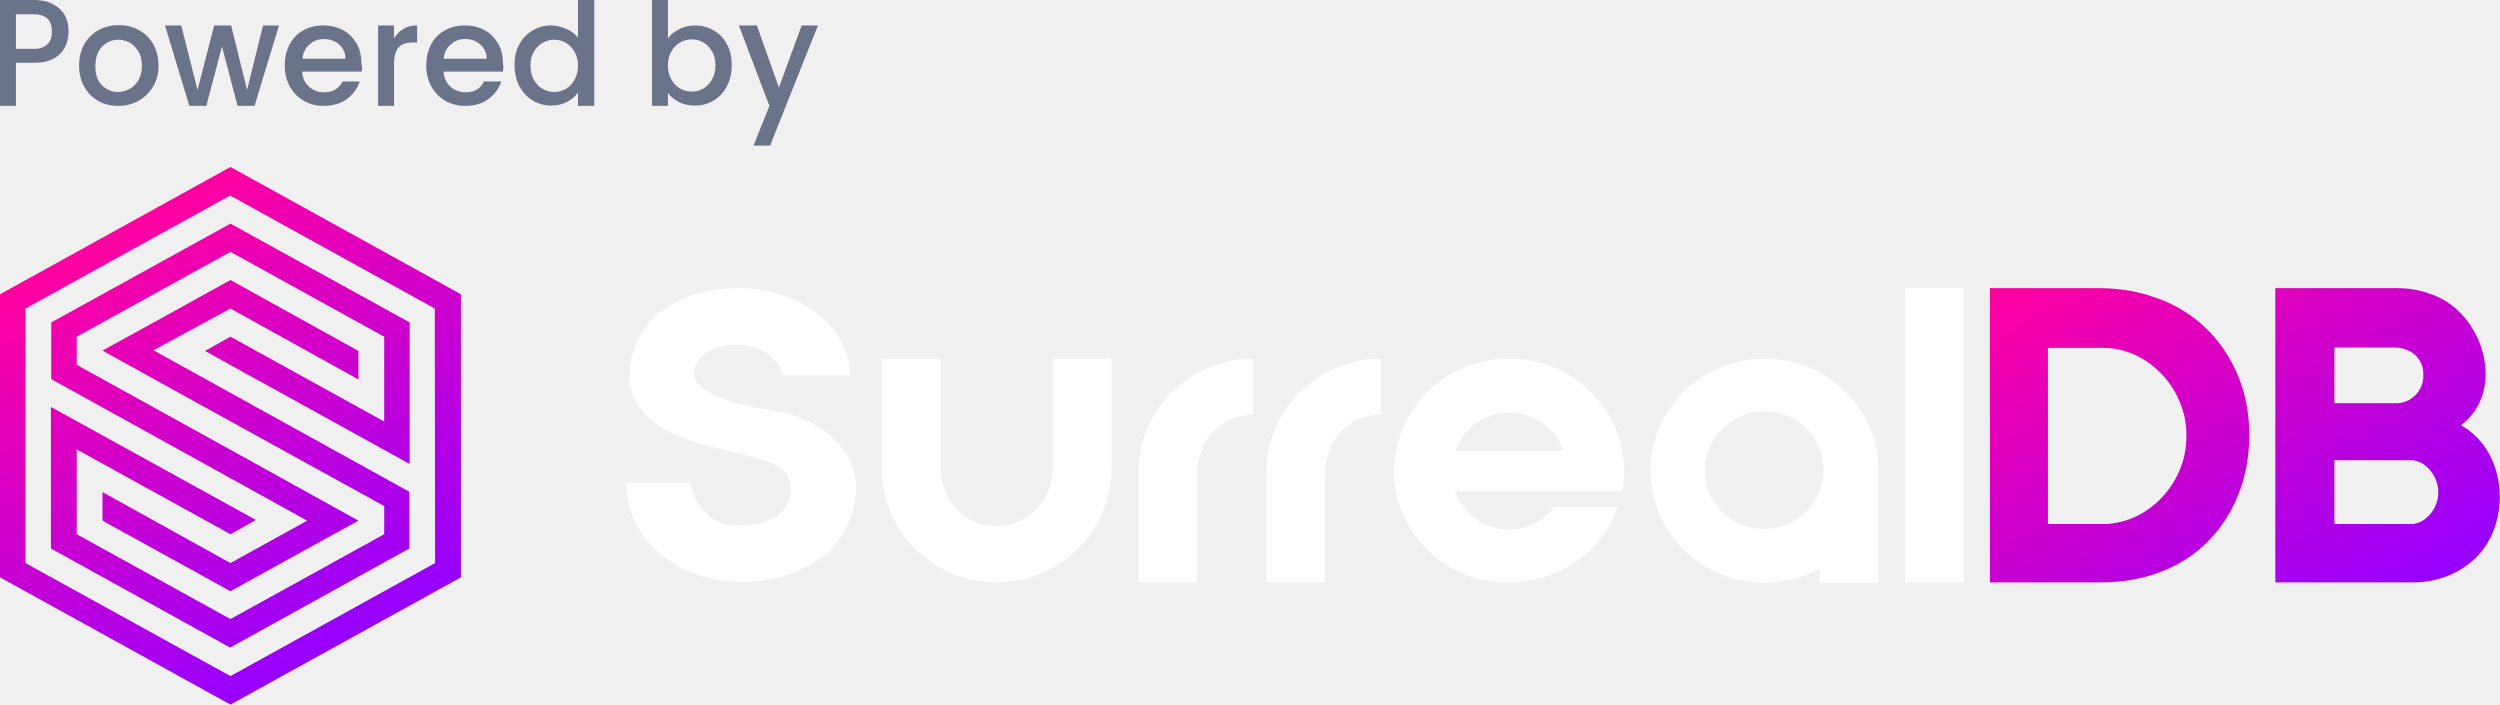
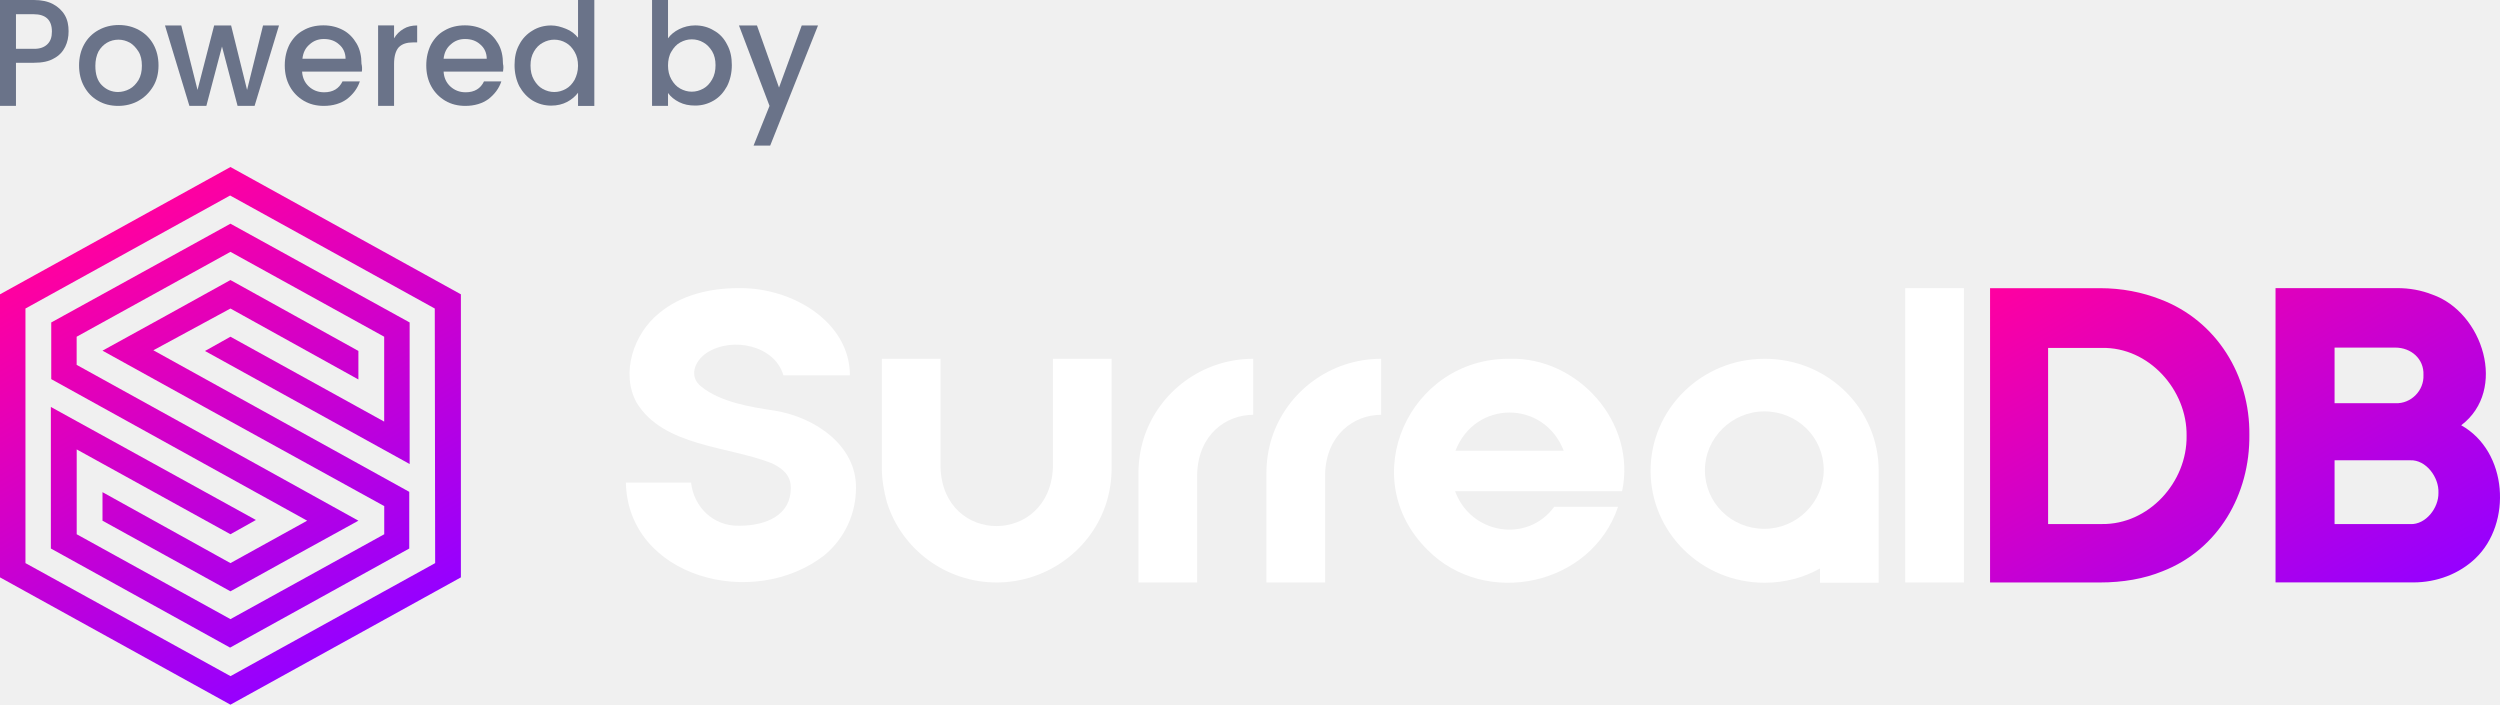
- <svg xmlns="http://www.w3.org/2000/svg" version="1.1" id="Powered_by_SurrealDB" x="0px" y="0px" viewBox="0 0 736.6 207.6" style="enable-background:new 0 0 736.6 207.6;" xml:space="preserve">
+ <svg xmlns="http://www.w3.org/2000/svg" version="1.1" id="Powered_by_SurrealDB" x="0px" y="0px" viewBox="0 0 4556.4 1284.3" style="enable-background:new 0 0 4556.4 1284.3;" xml:space="preserve">
  <style type="text/css">
- 	.st0{fill:url(#DB_00000008108257101185797440000001783830608351248561_);}
+ 	.st0{fill:url(#DB_00000113319776593784007200000016066350541424475546_);}
	.st1{fill:#FFFFFF;}
- 	.st2{fill:url(#Icon_00000178187475689024269090000004637257718129680023_);}
+ 	.st2{fill:url(#Icon_00000111869918462862395170000011724561029623052938_);}
	.st3{fill:#6A7389;}
</style>
-   <g id="SurrealDB">
-     <linearGradient id="DB_00000150817408688516349410000010231984546529609864_" gradientUnits="userSpaceOnUse" x1="618.278" y1="-897.493" x2="688.844" y2="-775.269" gradientTransform="matrix(1 0 0 1 0 964)">
+   <g id="SurrealDB_00000169533926853000093010000005384895597560469145_">
+     <linearGradient id="DB_00000132060155140854611060000005117936651325913741_" gradientUnits="userSpaceOnUse" x1="3824.817" y1="1840.082" x2="4261.377" y2="1083.939" gradientTransform="matrix(1 0 0 -1 0 2251.097)">
      <stop offset="0" style="stop-color:#FF00A0" />
      <stop offset="1" style="stop-color:#9600FF" />
    </linearGradient>
-     <path id="DB" style="fill:url(#DB_00000150817408688516349410000010231984546529609864_);" d="M725.1,125.3   c13.7-10.4,6.4-33.3-8.5-38.5c-3.3-1.3-6.7-1.9-10.4-1.9h-35.8v86.7c2.1,0,40.6,0,40.6,0c6.9,0,13.5-2.5,18.3-7.1   C740.1,154.2,738.9,133,725.1,125.3z M687.8,102.4h17.9c4.6,0,8.5,3.3,8.3,8.1c0.2,4.6-3.7,8.5-8.3,8.3h-17.9V102.4z M710.1,154.4   h-22.3v-18.8h22.3c4.6-0.2,8.5,5,8.3,9.6C718.5,149.6,714.7,154.6,710.1,154.4z M636.5,88.2c-5.4-2.1-11.3-3.3-17.9-3.3h-32.3v86.7   h32.3c6.9,0,13.1-1.1,18.5-3.3c16.5-6.4,25.8-22.7,25.6-40.2C662.9,110.7,653.1,94.5,636.5,88.2z M644.2,128.4   c0.2,13.7-11.2,26.2-25,26h-15.8v-51.9h15.8C633.1,102.2,644.4,114.9,644.2,128.4z" />
-     <g id="Surreal">
-       <path id="l" class="st1" d="M561.3,84.9v86.7h17.3V84.9H561.3z" />
-       <path id="a" class="st1" d="M519.9,105.7c-18.6,0-33.6,14.8-33.6,33s15,33,33.6,33c5.9,0,11.5-1.5,16.3-4.2v4.2h17.3v-33    C553.5,120.5,538.6,105.7,519.9,105.7z M519.8,155.8c-9.8,0-17.5-7.7-17.5-17.3c0-9.4,7.9-17.3,17.5-17.3    c9.8,0,17.5,7.7,17.5,17.3C537.2,148.1,529.3,155.8,519.8,155.8z" />
-       <path id="e" class="st1" d="M444.7,105.7c20-0.6,37.5,18.6,33.2,39h-49.2c4.6,12.7,21.3,15.4,29.2,4.6h18.8    c-7.9,23.4-39.2,29.8-56.1,12.7C399,140.7,415.3,105.5,444.7,105.7z M460.7,132.8c-5.8-15-26.1-15-31.9,0H460.7z" />
-       <path id="r" class="st1" d="M406.9,105.7c-14.8,0-27.9,9.6-32.3,23.6c-1,3.3-1.5,6.7-1.5,10.2v32.1h17.3c0,0,0-30.8,0-32.1    c0.4-11.5,8.5-17.3,16.5-17.3L406.9,105.7z" />
-       <path id="r_00000093863150956384291220000002169458381189141395_" class="st1" d="M369.2,105.7c-14.8,0-27.9,9.6-32.3,23.6    c-1,3.3-1.5,6.7-1.5,10.2v32.1h17.3c0,0,0-30.8,0-32.1c0.4-11.5,8.5-17.3,16.5-17.3L369.2,105.7z" />
-       <path id="u" class="st1" d="M310.2,105.7v32.1c-1,22.9-32.3,22.9-33.1,0v-32.1h-17.3v32.1c0,3.5,0.6,6.9,1.5,10.2    c4.4,14,17.5,23.6,32.3,23.6S321.6,162,326,148c1-3.3,1.5-6.7,1.5-10.2v-32.1H310.2z" />
-       <path id="S" class="st1" d="M228.3,121c-7.3-1.1-16-2.5-21.7-7.1c-3.7-2.9-2.1-7.5,1.7-10c7.5-4.8,20-2.1,22.5,6.7h19.6    c0-15.7-16.9-25.9-32.7-25.7c-8.8,0-17.1,2.1-23.4,7.3c-7.7,6.1-11.5,17.9-6.7,26.5c7.9,12.9,26.9,12.7,39.8,17.8    c3.5,1.7,5.6,3.7,5.6,7.3c0,7.9-7.1,11.1-15.2,11.1c-7.7,0.2-13.4-5.6-14.2-12.7h-19.2c0.6,27.9,37.6,37.8,58.6,21.3    c5.9-5,9.2-12.1,9.2-19.8C252.3,131.4,240.4,123,228.3,121z" />
+     <path id="DB_00000117668069086974823170000008836712270080934308_" style="fill:url(#DB_00000132060155140854611060000005117936651325913741_);" d="   M4485.7,775.1c84.8-64.3,39.6-206-52.6-238.2c-20.4-8-41.4-11.8-64.3-11.8h-221.5v536.4c13,0,251.2,0,251.2,0   c42.7,0,83.5-15.5,113.2-43.9C4578.5,953.9,4571,822.8,4485.7,775.1z M4254.9,633.5h110.7c28.5,0,52.6,20.4,51.3,50.1   c1.2,28.5-22.9,52.6-51.3,51.3h-110.7V633.5z M4392.9,955.2h-138V838.9h138c28.5-1.2,52.6,30.9,51.3,59.4   C4444.8,925.5,4421.3,956.4,4392.9,955.2z M3937.6,545.6c-33.4-13-69.9-20.4-110.7-20.4H3627v536.4h199.8c42.7,0,81-6.8,114.4-20.4   c102.1-39.6,159.6-140.4,158.4-248.7C4100.9,684.8,4040.3,584.6,3937.6,545.6z M3985.2,794.3c1.2,84.8-69.3,162.1-154.7,160.8   h-97.7V634.1h97.7C3916.5,632.2,3986.4,710.8,3985.2,794.3z" />
+     <g id="Surreal_00000094585301067158851890000010306159288291096240_">
+       <path id="l_00000042002153319909816330000005163617433724771493_" class="st1" d="M3472.4,525.2v536.4h107V525.2H3472.4z" />
+       <path id="a_00000021809943187320538900000004319973405445436326_" class="st1" d="M3216.2,653.9c-115.1,0-207.9,91.6-207.9,204.1    s92.8,204.1,207.9,204.1c36.5,0,71.1-9.3,100.8-26v26h107V858C3424.1,745.4,3331.9,653.9,3216.2,653.9z M3215.6,963.8    c-60.6,0-108.3-47.6-108.3-107c0-58.2,48.9-107,108.3-107c60.6,0,108.3,47.6,108.3,107C3323.3,916.2,3274.4,963.8,3215.6,963.8z" />
+       <path id="e_00000058572080178269124830000018150734983334915486_" class="st1" d="M2751,653.9c123.7-3.7,232,115.1,205.4,241.3    h-304.4c28.5,78.6,131.8,95.3,180.6,28.5H2949c-48.9,144.8-242.5,184.4-347.1,78.6C2468.3,870.4,2569.2,652.7,2751,653.9z     M2850,821.5c-35.9-92.8-161.5-92.8-197.3,0H2850z" />
+       <path id="r_00000057839857167460304690000009809339484563692693_" class="st1" d="M2517.2,653.9c-91.6,0-172.6,59.4-199.8,146    c-6.2,20.4-9.3,41.4-9.3,63.1v198.6h107c0,0,0-190.5,0-198.6c2.5-71.1,52.6-107,102.1-107V653.9z" />
+       <path id="r_00000127733917607274934640000003242199202680124859_" class="st1" d="M2284,653.9c-91.6,0-172.6,59.4-199.8,146    c-6.2,20.4-9.3,41.4-9.3,63.1v198.6h107c0,0,0-190.5,0-198.6c2.5-71.1,52.6-107,102.1-107V653.9z" />
+       <path id="u_00000089547048559935119800000018211391330049735306_" class="st1" d="M1919,653.9v198.6    c-6.2,141.7-199.8,141.7-204.8,0V653.9h-107v198.6c0,21.7,3.7,42.7,9.3,63.1c27.2,86.6,108.3,146,199.8,146s173.2-59.4,200.4-146    c6.2-20.4,9.3-41.4,9.3-63.1V653.9C2026,653.9,1919,653.9,1919,653.9z" />
+       <path id="S_00000022553599680937216630000002758955414789157305_" class="st1" d="M1412.3,748.5c-45.2-6.8-99-15.5-134.2-43.9    c-22.9-17.9-13-46.4,10.5-61.9c46.4-29.7,123.7-13,139.2,41.4H1549c0-97.1-104.5-160.2-202.3-159c-54.4,0-105.8,13-144.8,45.2    c-47.6,37.7-71.1,110.7-41.4,163.9c48.9,79.8,166.4,78.6,246.2,110.1c21.7,10.5,34.6,22.9,34.6,45.2c0,48.9-43.9,68.7-94,68.7    c-47.6,1.2-82.9-34.6-87.8-78.6h-118.8c3.7,172.6,232.6,233.8,362.5,131.8c36.5-30.9,56.9-74.9,56.9-122.5    C1560.8,812.9,1487.2,760.9,1412.3,748.5z" />
    </g>
-     <linearGradient id="Icon_00000049907304487787068110000015463056050728797587_" gradientUnits="userSpaceOnUse" x1="32.871" y1="2070.259" x2="102.921" y2="1948.929" gradientTransform="matrix(1 0 0 -1 0 2138)">
+     <linearGradient id="Icon_00000063623466217422310010000014227690277880295086_" gradientUnits="userSpaceOnUse" x1="203.333" y1="-1703.044" x2="636.764" y2="-952.319" gradientTransform="matrix(1 0 0 1 0 2122)">
      <stop offset="0" style="stop-color:#FF00A0" />
      <stop offset="1" style="stop-color:#9600FF" />
    </linearGradient>
-     <path id="Icon" style="fill:url(#Icon_00000049907304487787068110000015463056050728797587_);" d="M67.9,90.9l37.7,20.9v-8.4   L67.9,82.5c-5.6,3.1-32.7,18.1-37.7,20.8c4.6,2.6,53.4,29.5,83,45.8v8.3c-4,2.2-45.3,25-45.3,25c-11.3-6.2-34-18.8-45.3-25v-25   l45.3,25l7.5-4.2l-60.4-33.3v41.7l52.8,29.2c5.2-2.9,48.9-27,52.8-29.2v-16.7l-75.4-41.7L67.9,90.9z M15.1,95v16.7l75.4,41.7   l-22.6,12.5L30.2,145v8.4l37.7,20.8c5.6-3.1,32.7-18.1,37.7-20.8c-4.6-2.6-53.3-29.5-83-45.9v-8.3c4-2.2,45.3-25,45.3-25   c11.3,6.2,34,18.8,45.3,25v25l-45.3-25l-7.5,4.2l60.3,33.3V95L67.9,65.9C62.7,68.8,18.9,92.9,15.1,95z M67.9,49.2L0,86.7v83.4   l67.9,37.5l67.9-37.5V86.7L67.9,49.2z M128.2,165.9l-60.3,33.3L7.5,165.9v-75l60.3-33.3l60.3,33.3L128.2,165.9z" />
+     <path id="Icon_00000057851034464450872440000010369422943554633628_" style="fill:url(#Icon_00000063623466217422310010000014227690277880295086_);" d="   M420,562.3l233.2,129.3v-52L420,510.4c-34.6,19.2-202.3,112-233.2,128.7c28.5,16.1,330.3,182.5,513.5,283.3v51.3   C675.5,987.3,420,1128.4,420,1128.4c-69.9-38.4-210.3-116.3-280.2-154.7V819.1L420,973.7l46.4-26l-373.7-206v258l326.6,180.6   c32.2-17.9,302.5-167,326.6-180.6V896.4l-466.4-258L420,562.3z M93.4,587.7V691l466.4,258L420,1026.3L186.8,897v52L420,1077.7   c34.6-19.2,202.3-112,233.2-128.7c-28.5-16.1-329.7-182.5-513.5-284v-51.3C164.6,600.1,420,459,420,459   c69.9,38.4,210.3,116.3,280.2,154.7v154.7L420,613.7l-46.4,26l373,206v-258L420,407.7C387.9,425.6,116.9,574.7,93.4,587.7z    M420,304.4L0,536.4v515.9l420,232l420-232V536.4L420,304.4z M793.1,1026.3l-373,206l-373.7-206v-464l373-206l373,206L793.1,1026.3   z" />
  </g>
  <g id="Powered_by">
-     <path class="st3" d="M19.2,13.8c-0.7,1.4-1.8,2.6-3.3,3.4c-1.5,0.9-3.5,1.3-5.9,1.3H4.7v12.7H0V0h10c2.2,0,4.1,0.4,5.6,1.2   s2.7,1.9,3.5,3.3s1.1,3,1.1,4.7S19.9,12.4,19.2,13.8z M14,13c0.9-0.9,1.3-2.1,1.3-3.7c0-3.4-1.8-5.1-5.4-5.1H4.7v10.2H10   C11.8,14.4,13.1,13.9,14,13z" />
-     <path class="st3" d="M28.9,29.7c-1.8-1-3.1-2.4-4.1-4.2c-1-1.8-1.5-3.9-1.5-6.2s0.5-4.4,1.5-6.2s2.4-3.2,4.2-4.2   c1.8-1,3.8-1.5,6-1.5s4.2,0.5,6,1.5s3.2,2.4,4.2,4.2s1.5,3.9,1.5,6.2s-0.5,4.4-1.6,6.2c-1.1,1.8-2.5,3.2-4.3,4.2s-3.8,1.5-6,1.5   C32.6,31.2,30.6,30.7,28.9,29.7z M38.2,26.2c1.1-0.6,1.9-1.5,2.6-2.6c0.7-1.2,1-2.6,1-4.2c0-1.7-0.3-3.1-1-4.2s-1.5-2-2.5-2.6   c-1.1-0.6-2.2-0.9-3.4-0.9s-2.4,0.3-3.4,0.9c-1,0.6-1.9,1.5-2.5,2.6c-0.6,1.2-0.9,2.6-0.9,4.2c0,2.5,0.6,4.4,1.9,5.7   c1.3,1.3,2.9,2,4.8,2C35.9,27.1,37.1,26.8,38.2,26.2z" />
-     <path class="st3" d="M82.2,7.5L75,31.2h-5l-4.6-17.5l-4.6,17.5h-5L48.6,7.5h4.8l4.8,19l4.9-19h5l4.7,19l4.7-19H82.2z" />
-     <path class="st3" d="M106.6,21.1H89c0.1,1.8,0.8,3.3,2,4.4s2.7,1.7,4.5,1.7c2.6,0,4.4-1.1,5.4-3.2h5.1c-0.7,2.1-2,3.8-3.8,5.2   c-1.8,1.3-4.1,2-6.8,2c-2.2,0-4.2-0.5-5.9-1.5c-1.7-1-3.1-2.4-4.1-4.2c-1-1.8-1.5-3.9-1.5-6.2c0-2.4,0.5-4.4,1.4-6.2   c1-1.8,2.3-3.2,4-4.1c1.7-1,3.7-1.5,6-1.5c2.2,0,4.1,0.5,5.8,1.4c1.7,0.9,3,2.3,4,4s1.4,3.7,1.4,5.9   C106.7,19.6,106.7,20.4,106.6,21.1z M101.8,17.3c0-1.7-0.7-3.2-1.9-4.2c-1.2-1.1-2.7-1.6-4.5-1.6c-1.6,0-3,0.5-4.2,1.6   c-1.2,1-1.9,2.4-2.1,4.2H101.8z" />
-     <path class="st3" d="M148.2,21.1h-17.5c0.1,1.8,0.8,3.3,2,4.4s2.7,1.7,4.5,1.7c2.6,0,4.4-1.1,5.4-3.2h5.1c-0.7,2.1-2,3.8-3.8,5.2   c-1.8,1.3-4.1,2-6.8,2c-2.2,0-4.2-0.5-5.9-1.5s-3.1-2.4-4.1-4.2c-1-1.8-1.5-3.9-1.5-6.2c0-2.4,0.5-4.4,1.4-6.2c1-1.8,2.3-3.2,4-4.1   c1.7-1,3.7-1.5,6-1.5c2.2,0,4.1,0.5,5.8,1.4s3,2.3,4,4s1.4,3.7,1.4,5.9C148.4,19.6,148.3,20.4,148.2,21.1z M143.4,17.3   c0-1.7-0.7-3.2-1.9-4.2c-1.2-1.1-2.7-1.6-4.5-1.6c-1.6,0-3,0.5-4.2,1.6c-1.2,1-1.9,2.4-2.1,4.2H143.4z" />
-     <path class="st3" d="M241,7.5l-14.1,35.4H222l4.7-11.7l-9-23.7h5.3l6.5,18.3l6.7-18.3H241z" />
-     <path class="st3" d="M214.2,13.1c-0.9-1.8-2.2-3.2-3.9-4.1c-1.6-1-3.5-1.5-5.5-1.5c-1.7,0-3.3,0.4-4.7,1.1s-2.5,1.6-3.3,2.7V0h-4.7   v29v1.8v0.4h4.7v-0.4V29v-1.6c0.8,1.1,1.9,2,3.3,2.7c1.4,0.7,2.9,1,4.7,1c2,0,3.8-0.5,5.5-1.5s2.9-2.4,3.9-4.2   c0.9-1.8,1.4-3.9,1.4-6.2S215.2,14.9,214.2,13.1z M209.8,23.4c-0.7,1.2-1.5,2.1-2.6,2.7S205,27,203.8,27s-2.3-0.3-3.4-0.9   c-1.1-0.6-1.9-1.5-2.6-2.7c-0.7-1.2-1-2.6-1-4.1s0.3-3,1-4.1c0.7-1.2,1.5-2.1,2.6-2.7c1.1-0.6,2.2-0.9,3.4-0.9s2.4,0.3,3.4,0.9   c1.1,0.6,1.9,1.5,2.6,2.6c0.7,1.2,1,2.5,1,4.1S210.5,22.2,209.8,23.4z" />
-     <path class="st3" d="M170.3,0v11.1c-0.9-1.1-2-2-3.5-2.6s-2.9-1-4.4-1c-2,0-3.9,0.5-5.5,1.5c-1.7,1-3,2.4-3.9,4.1   c-1,1.8-1.4,3.8-1.4,6.1s0.5,4.4,1.4,6.2c1,1.8,2.3,3.2,3.9,4.2c1.7,1,3.5,1.5,5.5,1.5c1.8,0,3.4-0.4,4.7-1.1s2.4-1.6,3.2-2.7V29   v1.8v0.4h4.8v-0.4V29V0H170.3z M169.3,23.5c-0.7,1.2-1.5,2.1-2.6,2.7s-2.2,0.9-3.4,0.9s-2.3-0.3-3.4-0.9c-1.1-0.6-1.9-1.5-2.6-2.7   c-0.7-1.2-1-2.6-1-4.2s0.3-2.9,1-4.1s1.5-2,2.6-2.6s2.2-0.9,3.4-0.9s2.4,0.3,3.4,0.9c1.1,0.6,1.9,1.5,2.6,2.7c0.7,1.2,1,2.5,1,4.1   S169.9,22.3,169.3,23.5z" />
-     <path class="st3" d="M118.9,8.5c-1.2,0.7-2.1,1.6-2.8,2.8V8.2V7.9V7.5h-4.7v0.4v0.3v23h4.7V18.9c0-2.4,0.5-4,1.4-5   c1-1,2.4-1.4,4.2-1.4h1.2v-5C121.4,7.5,120,7.8,118.9,8.5z" />
+     <path class="st3" d="M118.8,85.4c-4.3,8.7-11.1,16.1-20.4,21c-9.3,5.6-21.7,8-36.5,8H29.1V193H0V0h61.9c13.6,0,25.4,2.5,34.6,7.4   s16.7,11.8,21.7,20.4s6.8,18.6,6.8,29.1S123.1,76.7,118.8,85.4z M86.6,80.4c5.6-5.6,8-13,8-22.9c0-21-11.1-31.6-33.4-31.6H29.1   v63.1h32.8C73,89.1,81,86,86.6,80.4z" />
+     <path class="st3" d="M178.8,183.7c-11.1-6.2-19.2-14.8-25.4-26c-6.2-11.1-9.3-24.1-9.3-38.4s3.1-27.2,9.3-38.4s14.8-19.8,26-26   c11.1-6.2,23.5-9.3,37.1-9.3s26,3.1,37.1,9.3c11.1,6.2,19.8,14.8,26,26s9.3,24.1,9.3,38.4s-3.1,27.2-9.9,38.4   c-6.8,11.1-15.5,19.8-26.6,26c-11.1,6.2-23.5,9.3-37.1,9.3C201.7,193,189.3,189.9,178.8,183.7z M236.3,162.1   c6.8-3.7,11.8-9.3,16.1-16.1c4.3-7.4,6.2-16.1,6.2-26c0-10.5-1.9-19.2-6.2-26c-4.3-6.8-9.3-12.4-15.5-16.1   c-6.8-3.7-13.6-5.6-21-5.6c-7.4,0-14.8,1.9-21,5.6c-6.2,3.7-11.8,9.3-15.5,16.1c-3.7,7.4-5.6,16.1-5.6,26   c0,15.5,3.7,27.2,11.8,35.3c8,8,17.9,12.4,29.7,12.4C222.1,167.6,229.5,165.8,236.3,162.1z" />
+     <path class="st3" d="M508.5,46.4L464,193H433L404.6,84.8L376.1,193h-30.9L300.7,46.4h29.7L360,163.9l30.3-117.5h30.9l29.1,117.5   l29.1-117.5H508.5z" />
+     <path class="st3" d="M659.5,130.5H550.6c0.6,11.1,4.9,20.4,12.4,27.2c7.4,6.8,16.7,10.5,27.8,10.5c16.1,0,27.2-6.8,33.4-19.8h31.6   c-4.3,13-12.4,23.5-23.5,32.2c-11.1,8-25.4,12.4-42.1,12.4c-13.6,0-26-3.1-36.5-9.3c-10.5-6.2-19.2-14.8-25.4-26   c-6.2-11.1-9.3-24.1-9.3-38.4c0-14.8,3.1-27.2,8.7-38.4c6.2-11.1,14.2-19.8,24.7-25.4c10.5-6.2,22.9-9.3,37.1-9.3   c13.6,0,25.4,3.1,35.9,8.7s18.6,14.2,24.7,24.7s8.7,22.9,8.7,36.5C660.1,121.3,660.1,126.2,659.5,130.5z M629.8,107   c0-10.5-4.3-19.8-11.8-26c-7.4-6.8-16.7-9.9-27.8-9.9c-9.9,0-18.6,3.1-26,9.9c-7.4,6.2-11.8,14.8-13,26H629.8z" />
+     <path class="st3" d="M916.8,130.5H808.5c0.6,11.1,4.9,20.4,12.4,27.2s16.7,10.5,27.8,10.5c16.1,0,27.2-6.8,33.4-19.8h31.6   c-4.3,13-12.4,23.5-23.5,32.2c-11.1,8-25.4,12.4-42.1,12.4c-13.6,0-26-3.1-36.5-9.3c-10.5-6.2-19.2-14.8-25.4-26   c-6.2-11.1-9.3-24.1-9.3-38.4c0-14.8,3.1-27.2,8.7-38.4c6.2-11.1,14.2-19.8,24.7-25.4c10.5-6.2,22.9-9.3,37.1-9.3   c13.6,0,25.4,3.1,35.9,8.7s18.6,14.2,24.7,24.7s8.7,22.9,8.7,36.5C918,121.3,917.4,126.2,916.8,130.5z M887.1,107   c0-10.5-4.3-19.8-11.8-26c-7.4-6.8-16.7-9.9-27.8-9.9c-9.9,0-18.6,3.1-26,9.9c-7.4,6.2-11.8,14.8-13,26H887.1z" />
+     <path class="st3" d="M1490.9,46.4l-87.2,219h-30.3l29.1-72.4l-55.7-146.6h32.8l40.2,113.2l41.4-113.2H1490.9z" />
+     <path class="st3" d="M1325.1,81c-5.6-11.1-13.6-19.8-24.1-25.4c-9.9-6.2-21.7-9.3-34-9.3c-10.5,0-20.4,2.5-29.1,6.8   s-15.5,9.9-20.4,16.7V0h-29.1v179.4v11.1v2.5h29.1v-2.5v-11.1v-9.9c4.9,6.8,11.8,12.4,20.4,16.7c8.7,4.3,17.9,6.2,29.1,6.2   c12.4,0,23.5-3.1,34-9.3c10.5-6.2,17.9-14.8,24.1-26c5.6-11.1,8.7-24.1,8.7-38.4S1331.3,92.2,1325.1,81z M1297.9,144.8   c-4.3,7.4-9.3,13-16.1,16.7c-6.8,3.7-13.6,5.6-21,5.6c-7.4,0-14.2-1.9-21-5.6c-6.8-3.7-11.8-9.3-16.1-16.7   c-4.3-7.4-6.2-16.1-6.2-25.4s1.9-18.6,6.2-25.4c4.3-7.4,9.3-13,16.1-16.7c6.8-3.7,13.6-5.6,21-5.6c7.4,0,14.8,1.9,21,5.6   c6.8,3.7,11.8,9.3,16.1,16.1c4.3,7.4,6.2,15.5,6.2,25.4S1302.2,137.3,1297.9,144.8z" />
+     <path class="st3" d="M1053.5,0v68.7c-5.6-6.8-12.4-12.4-21.7-16.1c-9.3-3.7-17.9-6.2-27.2-6.2c-12.4,0-24.1,3.1-34,9.3   c-10.5,6.2-18.6,14.8-24.1,25.4c-6.2,11.1-8.7,23.5-8.7,37.7s3.1,27.2,8.7,38.4c6.2,11.1,14.2,19.8,24.1,26   c10.5,6.2,21.7,9.3,34,9.3c11.1,0,21-2.5,29.1-6.8c8-4.3,14.8-9.9,19.8-16.7v10.5v11.1v2.5h29.7v-2.5v-11.1V0H1053.5z    M1047.3,145.4c-4.3,7.4-9.3,13-16.1,16.7s-13.6,5.6-21,5.6s-14.2-1.9-21-5.6c-6.8-3.7-11.8-9.3-16.1-16.7   c-4.3-7.4-6.2-16.1-6.2-26s1.9-17.9,6.2-25.4c4.3-7.4,9.3-12.4,16.1-16.1c6.8-3.7,13.6-5.6,21-5.6s14.8,1.9,21,5.6   c6.8,3.7,11.8,9.3,16.1,16.7c4.3,7.4,6.2,15.5,6.2,25.4S1051,138,1047.3,145.4z" />
+     <path class="st3" d="M735.5,52.6c-7.4,4.3-13,9.9-17.3,17.3V50.7v-1.9v-2.5h-29.1v2.5v1.9V193h29.1v-76.1c0-14.8,3.1-24.7,8.7-30.9   c6.2-6.2,14.8-8.7,26-8.7h7.4V46.4C751,46.4,742.4,48.3,735.5,52.6z" />
  </g>
</svg>
